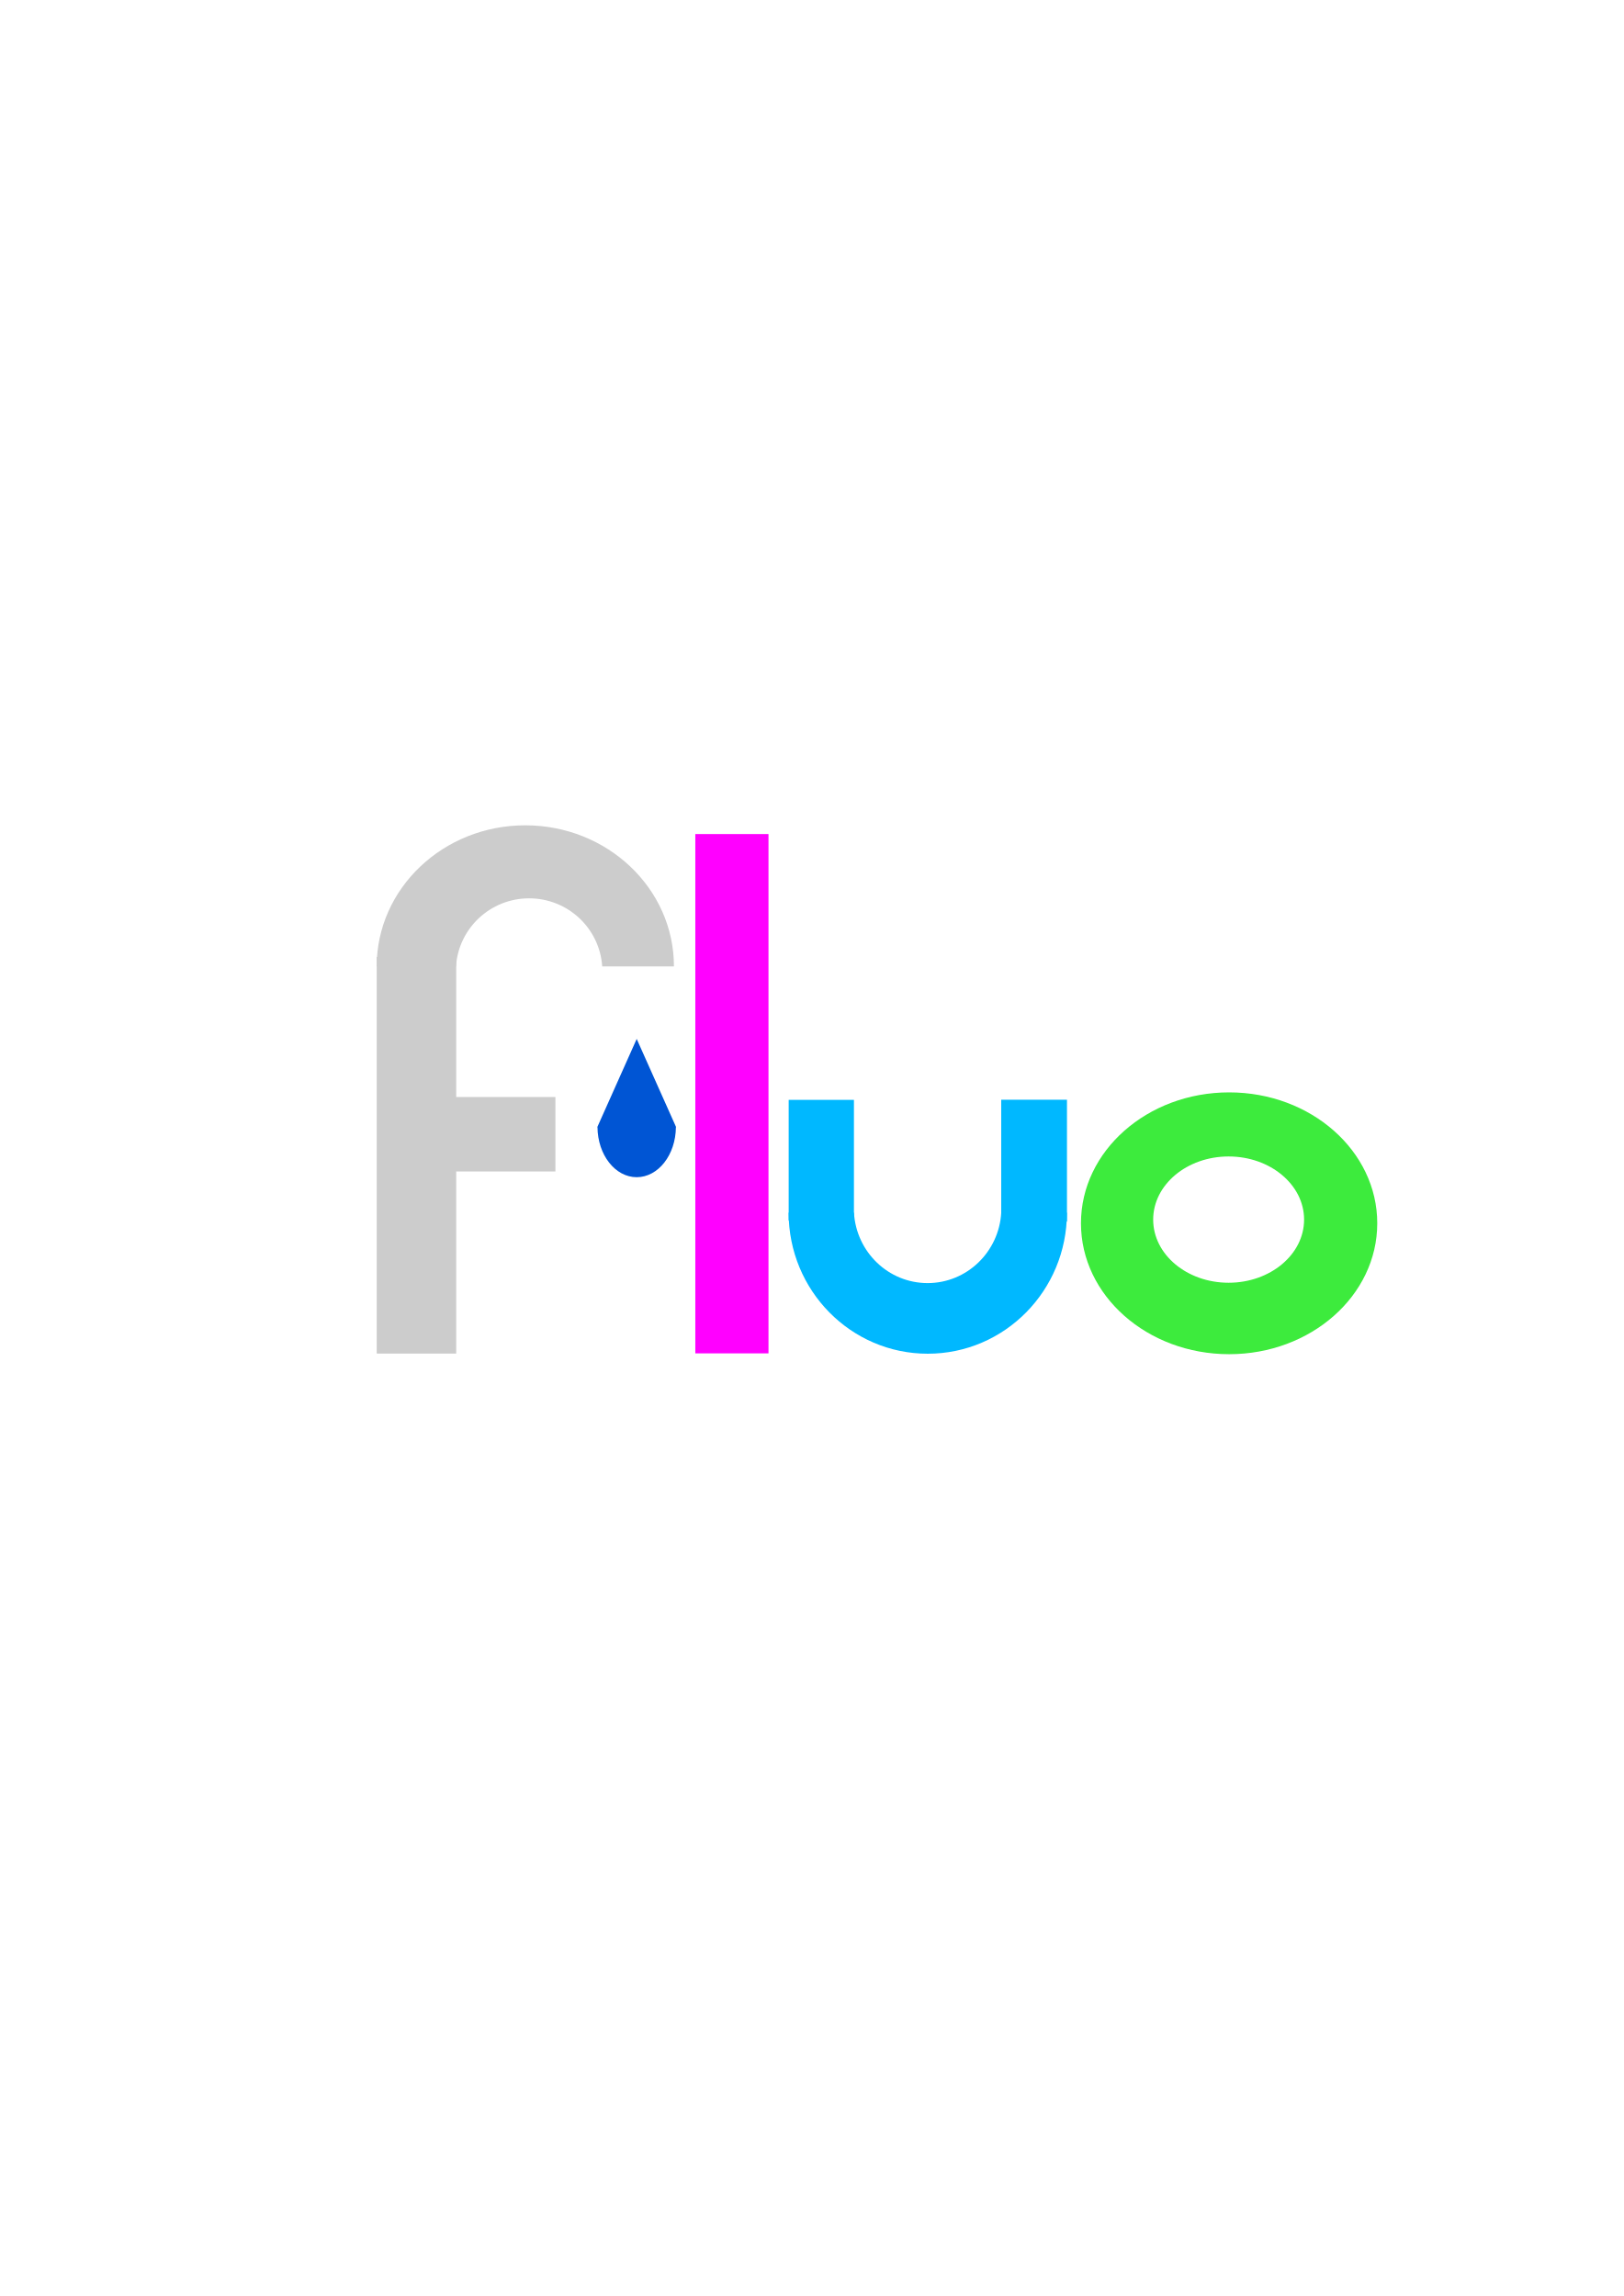
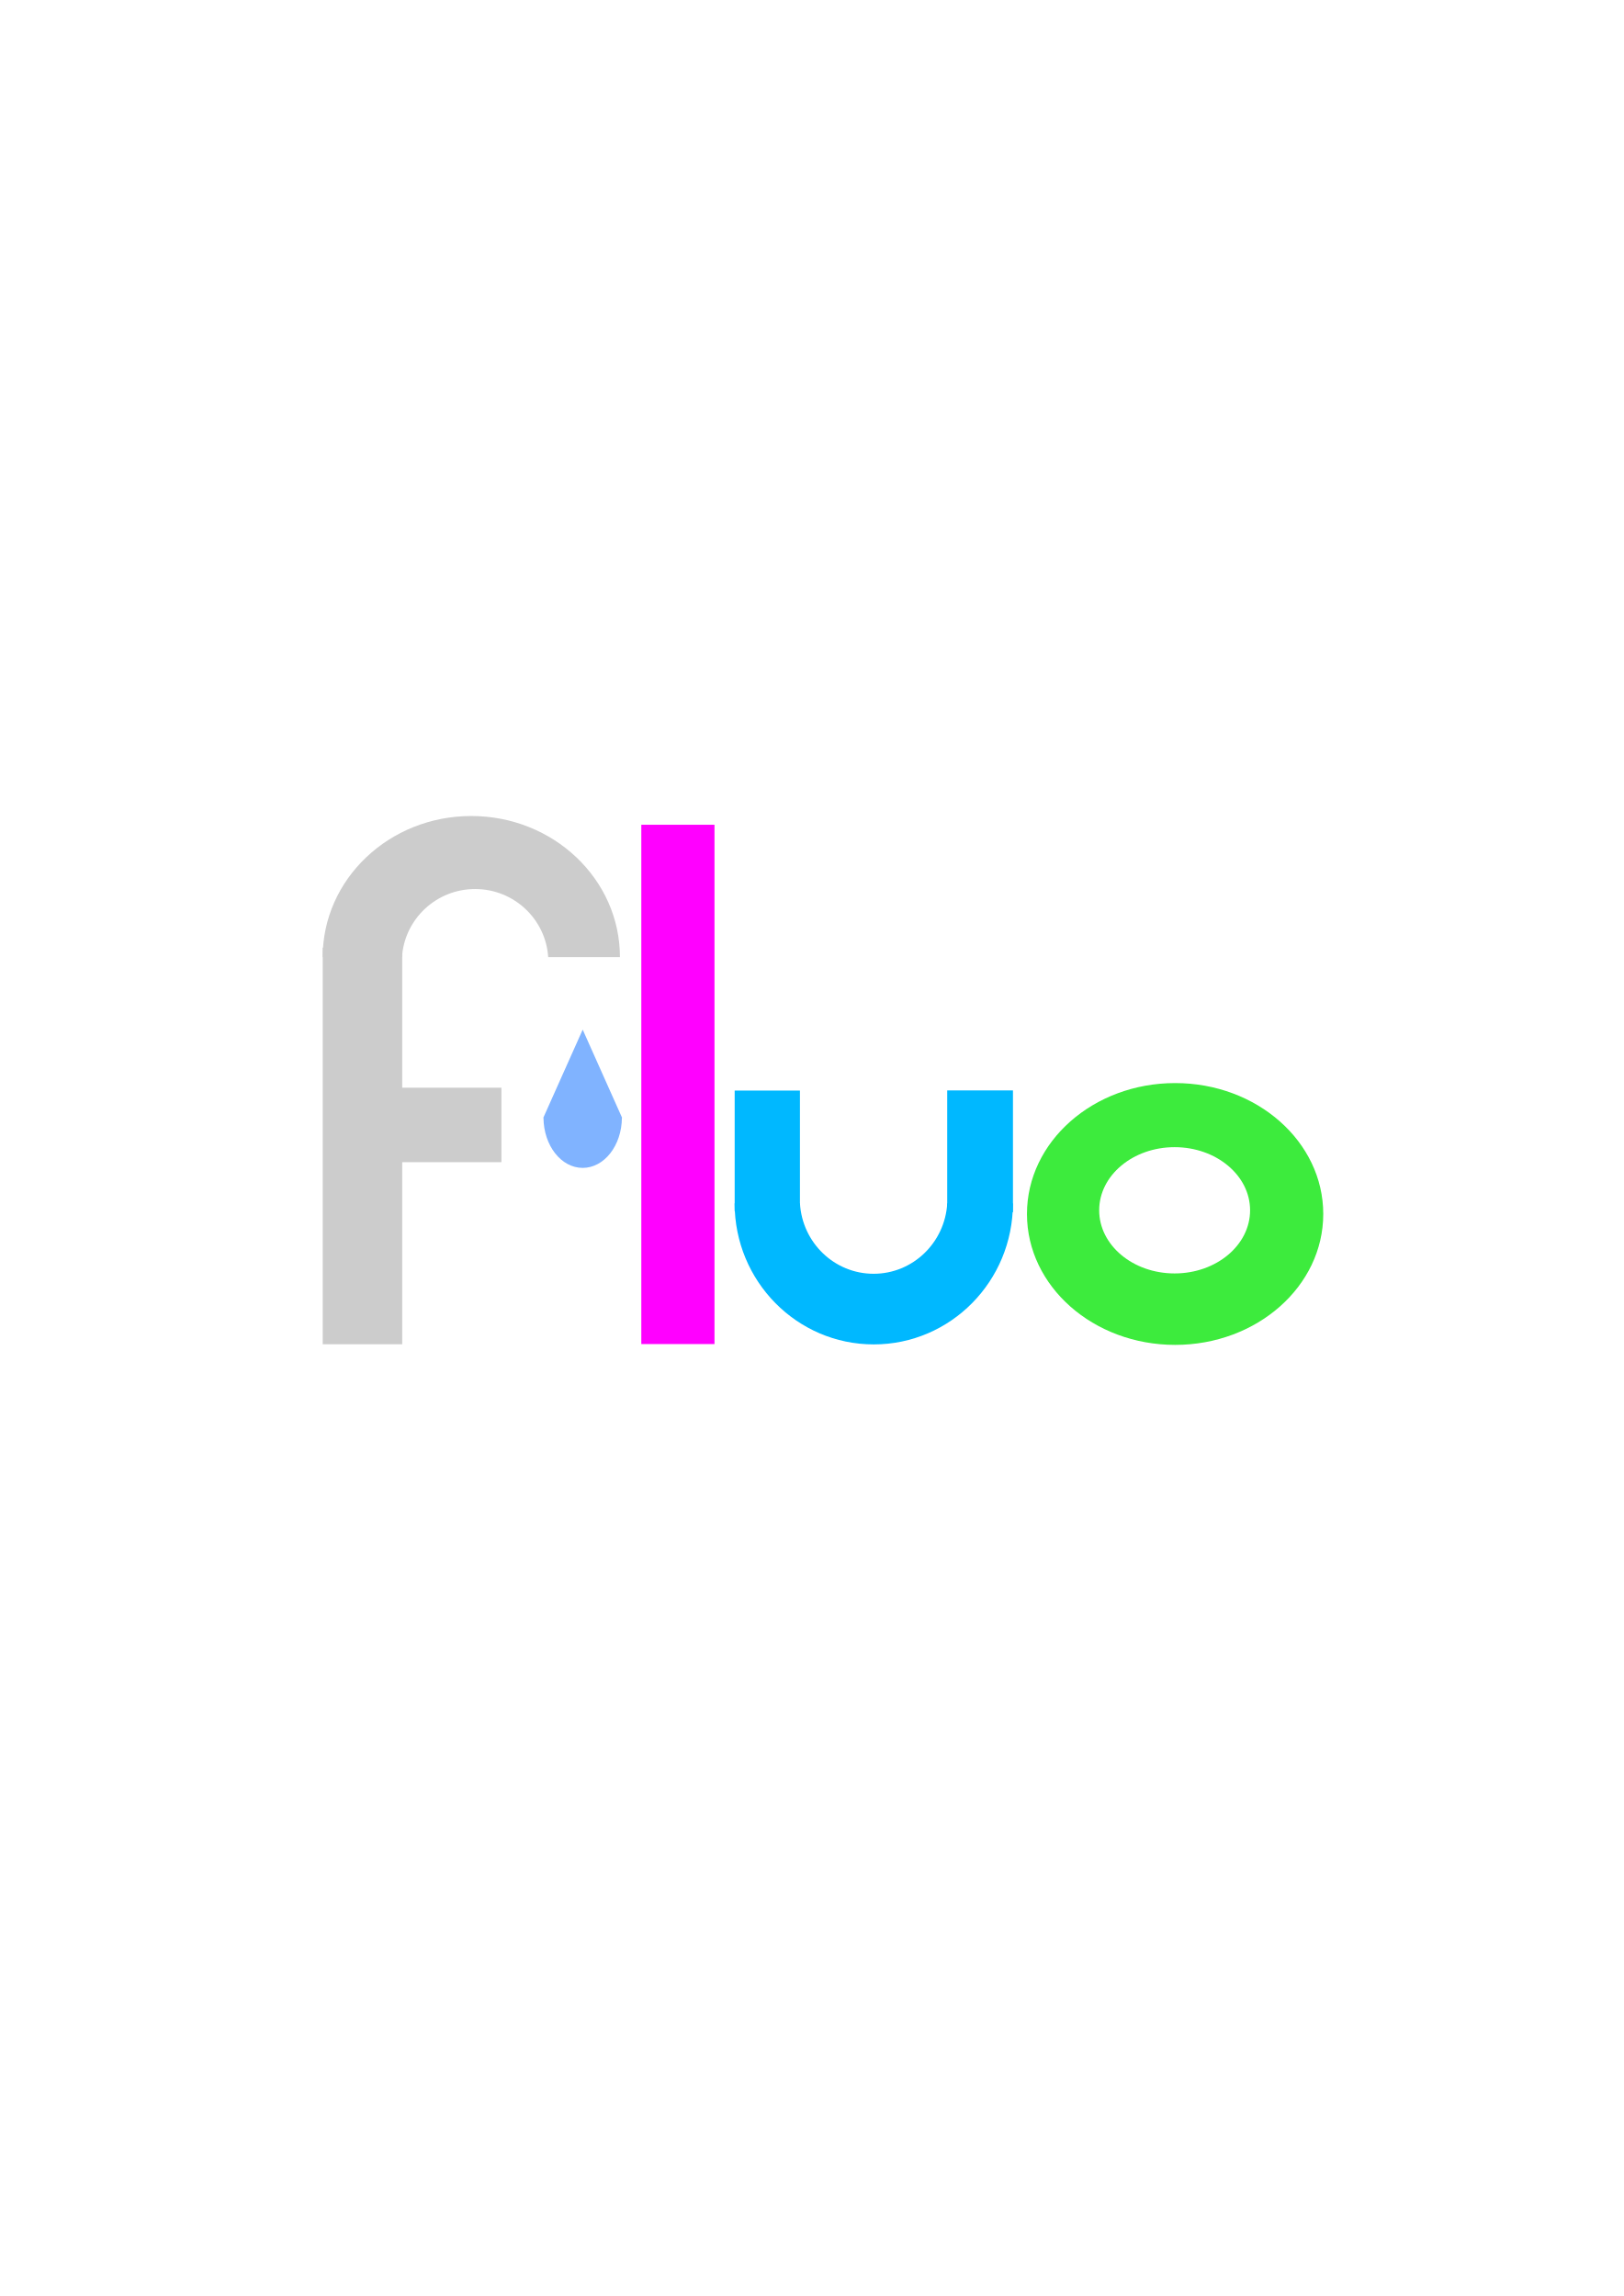
- <svg xmlns="http://www.w3.org/2000/svg" width="744.094" height="1052.362" id="svg5080" version="1.1">
-   <defs id="defs5082">
-     </defs>
-   <g id="layer1" style="opacity:1">
-     <path style="fill:#3deb3d;fill-opacity:1" d="M 563.281 500.688 C 525.782 500.688 495.375 527.55 495.375 560.688 C 495.375 593.825 525.782 620.688 563.281 620.688 C 600.78 620.688 631.156 593.825 631.156 560.688 C 631.156 527.55 600.78 500.688 563.281 500.688 z M 563.031 530.062 C 582.132 530.062 597.625 543.021 597.625 559 C 597.625 574.979 582.132 587.938 563.031 587.938 C 543.931 587.938 528.469 574.979 528.469 559 C 528.469 543.021 543.931 530.062 563.031 530.062 z " id="path5105" />
-     <path style="fill:#00b8ff;fill-opacity:1" d="M 361.406 555.812 C 361.406 591.523 389.946 620.469 425.156 620.469 C 460.366 620.469 488.938 591.523 488.938 555.812 L 458.844 555.812 C 457.784 573.826 443.089 588.094 425.094 588.094 C 407.098 588.094 392.403 573.826 391.344 555.812 L 361.406 555.812 z " id="path5729" />
-     <rect style="fill:#00b8ff;fill-opacity:1" id="rect5763" width="29.905" height="55.302" x="361.428" y="504.12" />
-     <rect style="fill:#00b8ff;fill-opacity:1" id="rect5763-7" width="30.133" height="55.829" x="458.825" y="504.055" />
-     <path style="fill:#cccccc;fill-opacity:1" d="M 240.719 378.281 C 203.099 378.281 172.625 407.227 172.625 442.938 L 208.969 442.938 C 210.115 425.533 224.67 411.75 242.469 411.75 C 260.267 411.75 274.823 425.533 275.969 442.938 L 308.844 442.938 C 308.844 407.227 278.338 378.281 240.719 378.281 z " id="path5729-4" />
-     <rect style="fill:#cccccc;fill-opacity:1" id="rect5831" width="36.429" height="181.793" x="172.64" y="438.61" />
-     <rect style="fill:#cccccc;fill-opacity:1" id="rect5833" width="50.905" height="34.135" x="203.625" y="502.812" />
-     <rect style="fill:#ff00ff;fill-opacity:1" id="rect5837" width="33.534" height="238.021" x="318.642" y="382.288" />
-     <path style="fill:#0055d4;fill-opacity:1" d="m 291.779,476.188 -17.969,40.219 -0.094,0.219 0.094,0 c 0.093,12.692 8.097,22.938 17.969,22.938 9.872,0 17.876,-10.246 17.969,-22.938 l 0.094,0 -0.094,-0.219 -17.969,-40.219 z" id="path5839" />
+ <svg xmlns="http://www.w3.org/2000/svg" version="1.1" id="svg2" viewBox="0 0 744.094 1052.362" height="297mm" width="210mm">
+   <defs id="defs4" />
+   <g id="layer1">
+     <g transform="translate(-24.74777,-4.265026)" id="layer1-5" style="opacity:1">
+       <path style="fill:#3deb3d;fill-opacity:1" d="m 563.281,500.688 c -37.499,0 -67.906,26.863 -67.906,60 0,33.137 30.407,60 67.906,60 37.499,0 67.875,-26.863 67.875,-60 0,-33.137 -30.376,-60 -67.875,-60 z m -0.25,29.375 c 19.1,0 34.594,12.959 34.594,28.938 0,15.979 -15.493,28.938 -34.594,28.938 -19.1,0 -34.562,-12.959 -34.562,-28.938 0,-15.979 15.462,-28.938 34.562,-28.938 z" id="path5105" />
+       <path style="fill:#00b8ff;fill-opacity:1" d="m 361.406,555.812 c 0,35.71 28.54,64.656 63.75,64.656 35.21,0 63.781,-28.946 63.781,-64.656 l -30.094,0 c -1.06,18.014 -15.755,32.281 -33.75,32.281 -17.995,0 -32.69,-14.268 -33.75,-32.281 l -29.938,0 z" id="path5729" />
+       <rect style="fill:#00b8ff;fill-opacity:1" id="rect5763" width="29.905" height="55.302" x="361.428" y="504.12" />
+       <rect style="fill:#00b8ff;fill-opacity:1" id="rect5763-7" width="30.133" height="55.829" x="458.825" y="504.055" />
+       <path style="fill:#cccccc;fill-opacity:1" d="m 240.719,378.281 c -37.62,0 -68.094,28.946 -68.094,64.656 l 36.344,0 c 1.146,-17.405 15.701,-31.188 33.5,-31.188 17.799,0 32.354,13.783 33.5,31.188 l 32.875,0 c 0,-35.71 -30.505,-64.656 -68.125,-64.656 z" id="path5729-4" />
+       <rect style="fill:#cccccc;fill-opacity:1" id="rect5831" width="36.429" height="181.793" x="172.64" y="438.61" />
+       <rect style="fill:#cccccc;fill-opacity:1" id="rect5833" width="50.905" height="34.135" x="203.625" y="502.812" />
+       <rect style="fill:#ff00ff;fill-opacity:1" id="rect5837" width="33.534" height="238.021" x="318.642" y="382.288" />
+       <path style="fill:#80b3ff;fill-opacity:1" d="m 291.779,476.188 -17.969,40.219 -0.094,0.219 0.094,0 c 0.093,12.692 8.097,22.938 17.969,22.938 9.872,0 17.876,-10.246 17.969,-22.938 l 0.094,0 -0.094,-0.219 -17.969,-40.219 z" id="path5839" />
+     </g>
  </g>
</svg>
